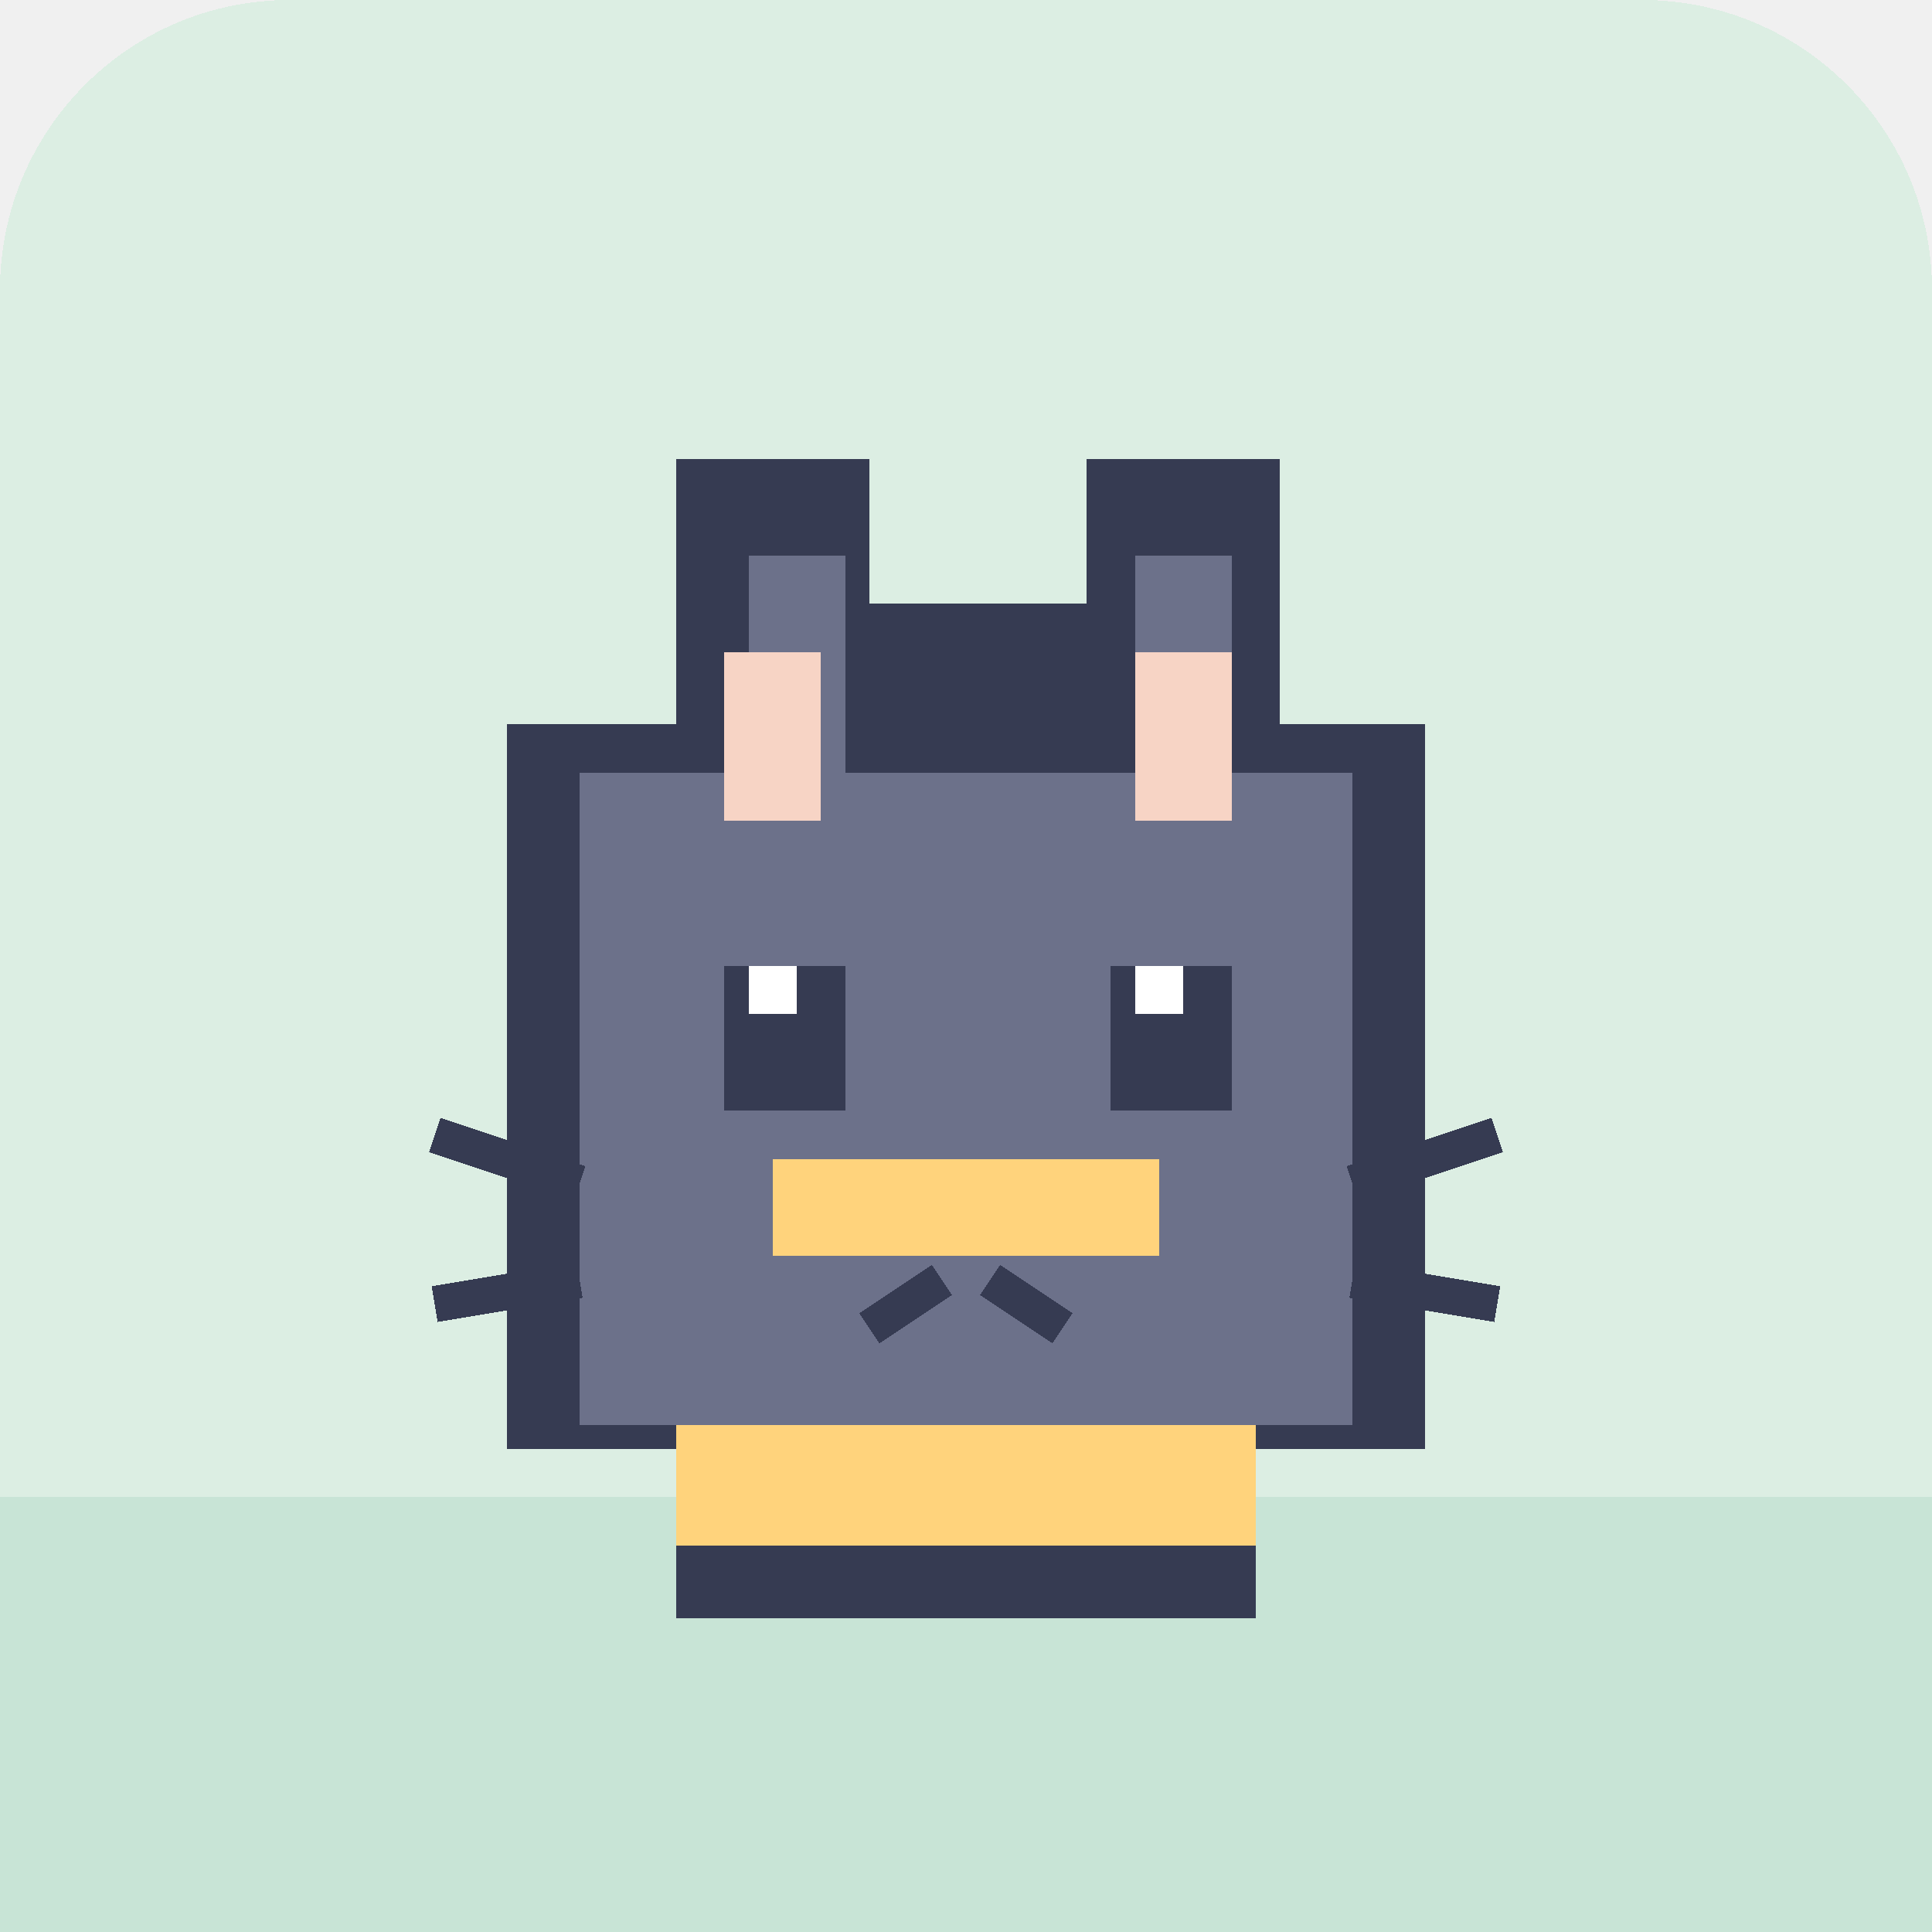
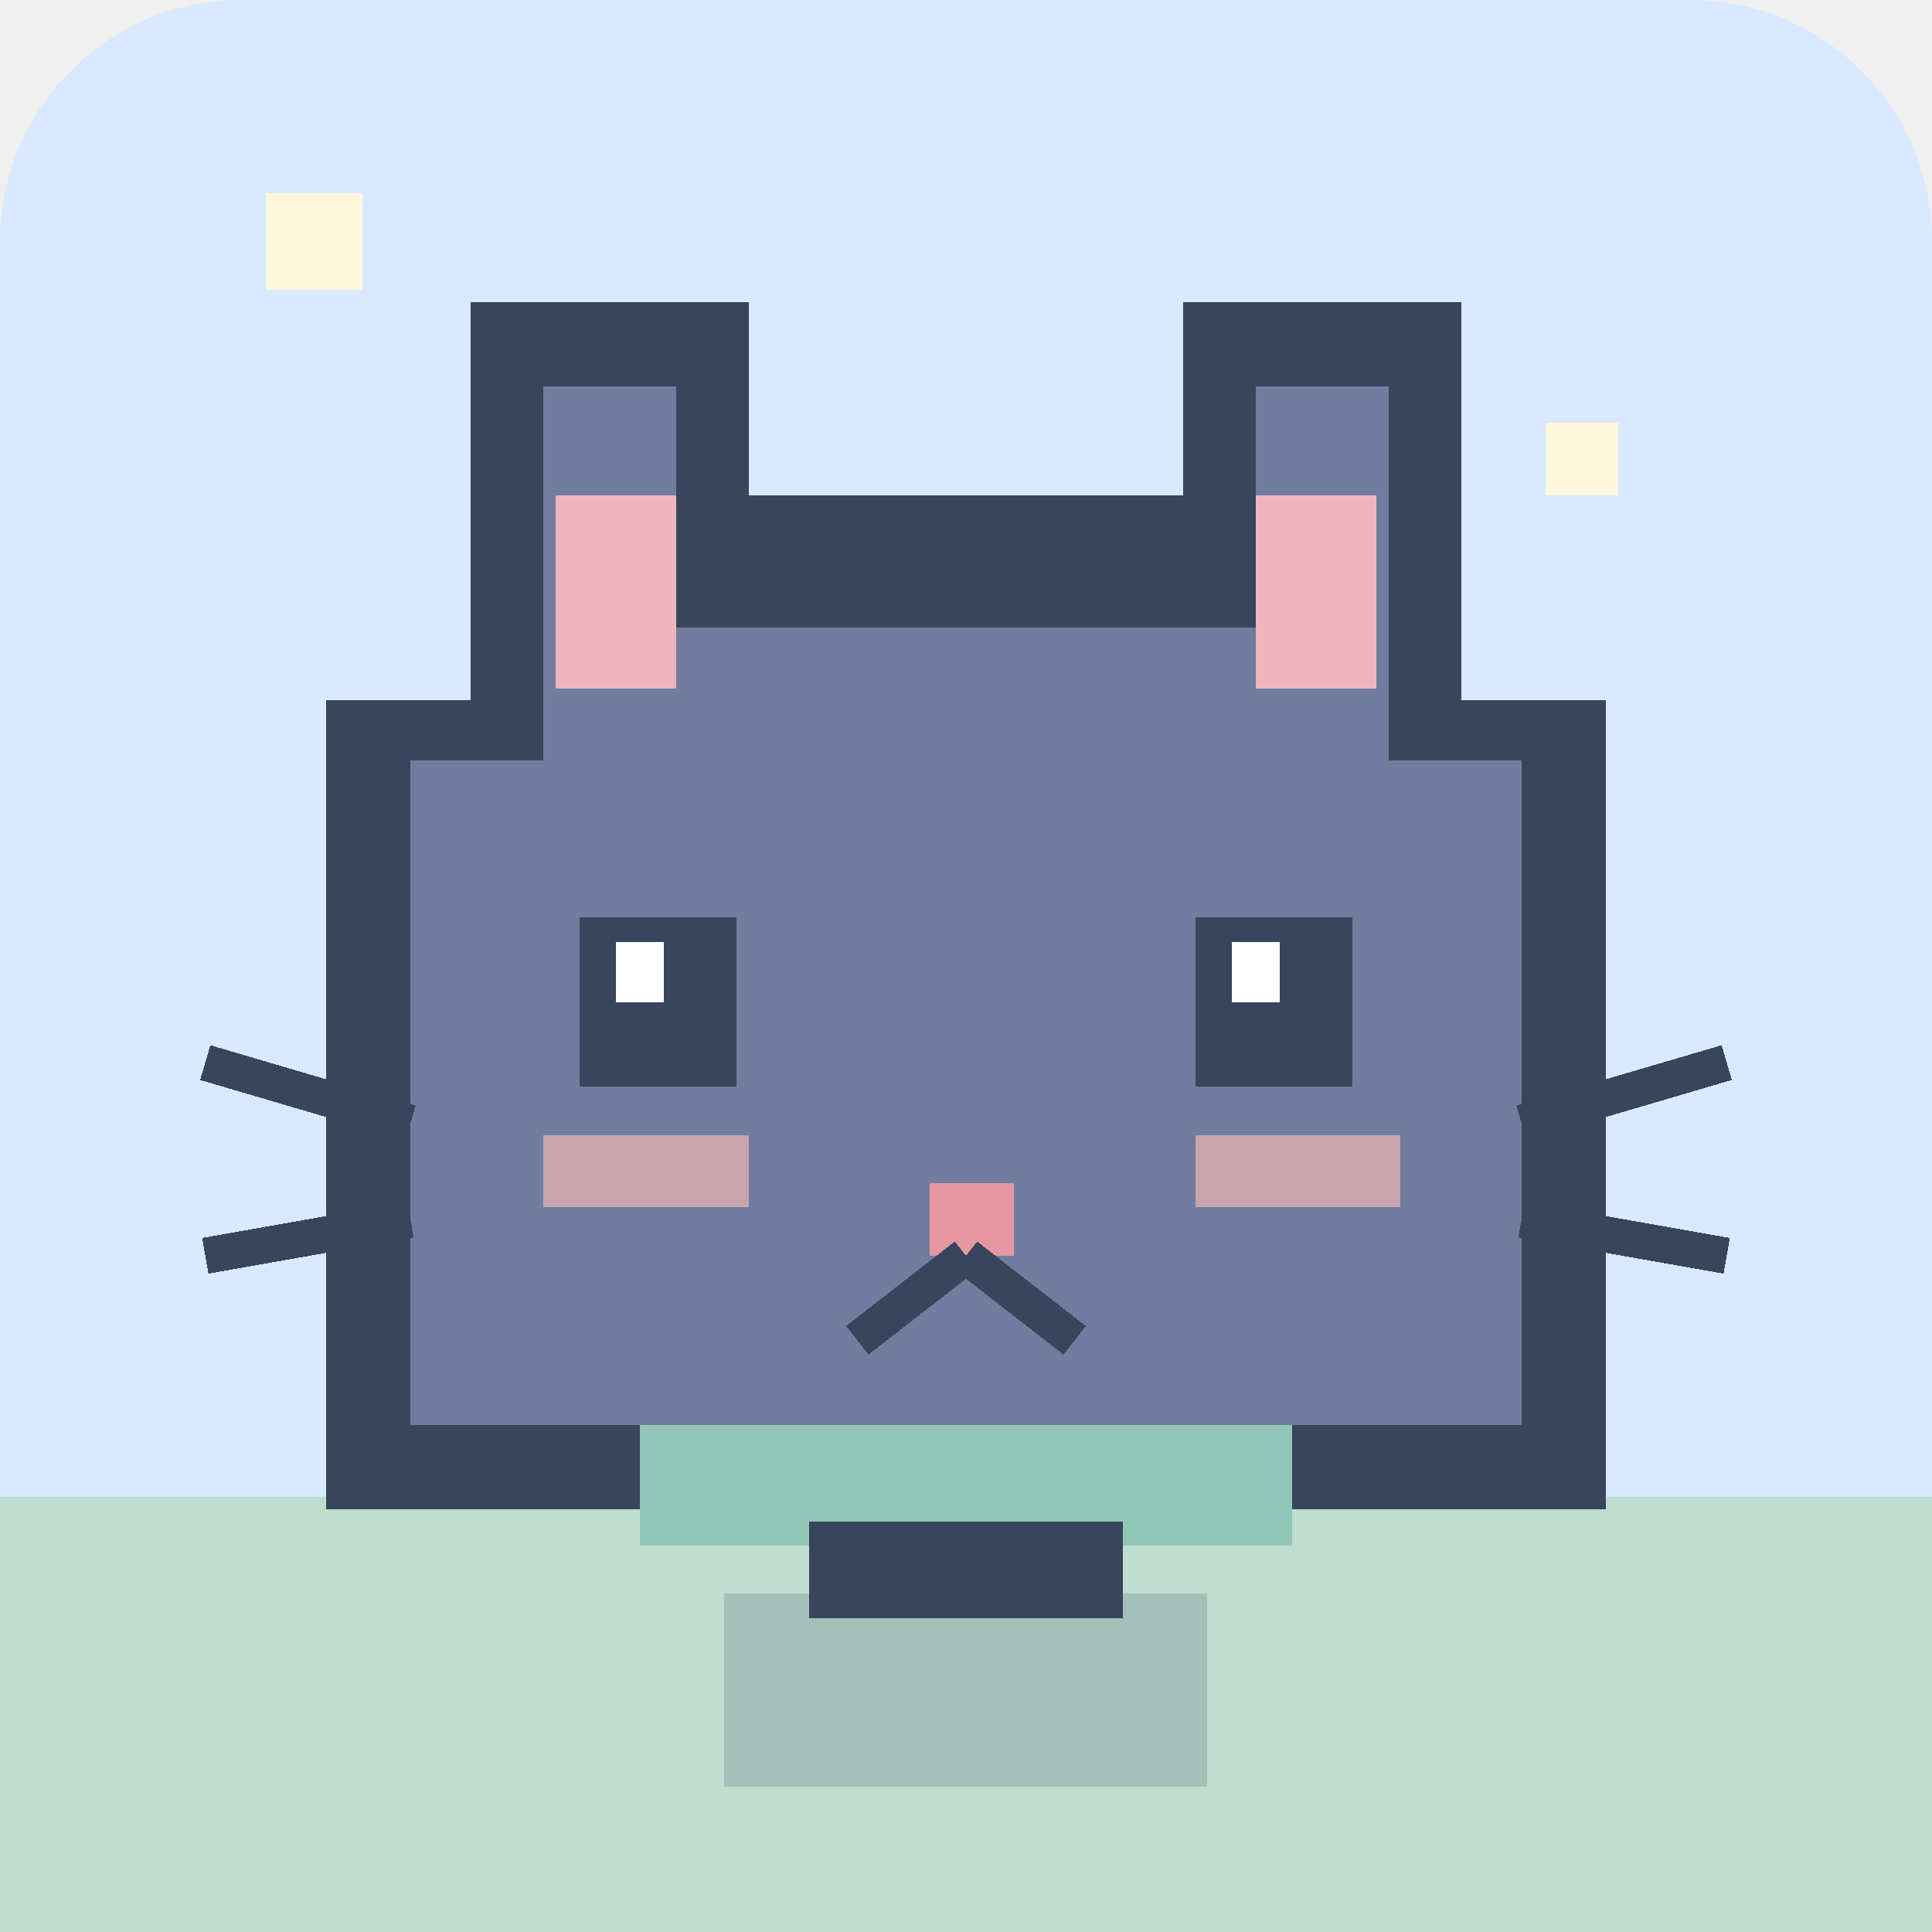
- <svg xmlns="http://www.w3.org/2000/svg" viewBox="0 0 80 80" shape-rendering="crispEdges">
-   <rect width="80" height="80" rx="12" fill="#dceee3" />
-   <path fill="#c8e4d6" d="M0 62h80v18H0z" />
-   <path fill="#363b52" d="M21 30h7V19h8v6h9v-6h8v11h6v30h-7v7H28v-7h-7z" />
-   <path fill="#6c718a" d="M24 32h7V23h4v9h12v-9h4v9h5v27h-5v5H29v-5h-5z" />
-   <path fill="#f7d4c5" d="M30 27h4v7h-4z M47 27h4v7h-4z" />
-   <path fill="#363b52" d="M30 40h5v6h-5z M46 40h5v6h-5z" />
-   <path fill="#fff" d="M31 40h2v2h-2z M47 40h2v2h-2z" />
-   <path fill="#e8a2ae" d="M39 49h3v3h-3z" />
-   <path stroke="#363b52" stroke-width="1.5" d="M39 53l-3 2m5-2 3 2M24 49l-6-2m6 6-6 1m38-5 6-2m-6 6 6 1" />
-   <path fill="#ffd37c" d="M28 59h24v5H28z" />
-   <path d="M32 48h16v4H32z" fill="#ffd37c" />
+ <svg xmlns="http://www.w3.org/2000/svg" viewBox="0 0 160 160" shape-rendering="crispEdges">
+   <rect width="160" height="160" rx="20" fill="#d9e9ff" />
+   <rect y="124" width="160" height="36" fill="#bfded0" />
+   <rect x="22" y="16" width="8" height="8" fill="#fff8dd" />
+   <rect x="128" y="35" width="6" height="6" fill="#fff8dd" />
+   <rect x="60" y="132" width="40" height="16" fill="#39455c" opacity=".2" />
+   <path d="M39 58V25h23v16h36V25h23v33h12v67H27V58z" fill="#39455c" />
+   <path d="M45 63V32h11v20h48V32h11v31h11v55H34V63z" fill="#727c9f" />
+   <rect x="46" y="41" width="10" height="16" fill="#efb6bd" />
+   <rect x="104" y="41" width="10" height="16" fill="#efb6bd" />
+   <rect x="48" y="76" width="13" height="14" fill="#39455c" />
+   <rect x="99" y="76" width="13" height="14" fill="#39455c" />
+   <rect x="51" y="78" width="4" height="5" fill="#fff" />
+   <rect x="102" y="78" width="4" height="5" fill="#fff" />
+   <rect x="45" y="94" width="17" height="6" fill="#f7bbba" opacity=".65" />
+   <rect x="99" y="94" width="17" height="6" fill="#f7bbba" opacity=".65" />
+   <rect x="77" y="98" width="7" height="6" fill="#e696a2" />
+   <path d="M80 104l-9 7m9-7 9 7M34 93l-17-5m17 13-17 3m109-11 17-5m-17 13 17 3" stroke="#39455c" stroke-width="3" />
+   <rect x="53" y="118" width="54" height="10" fill="#92c6b6" />
+   <rect x="67" y="126" width="26" height="8" fill="#39455c" />
</svg>
